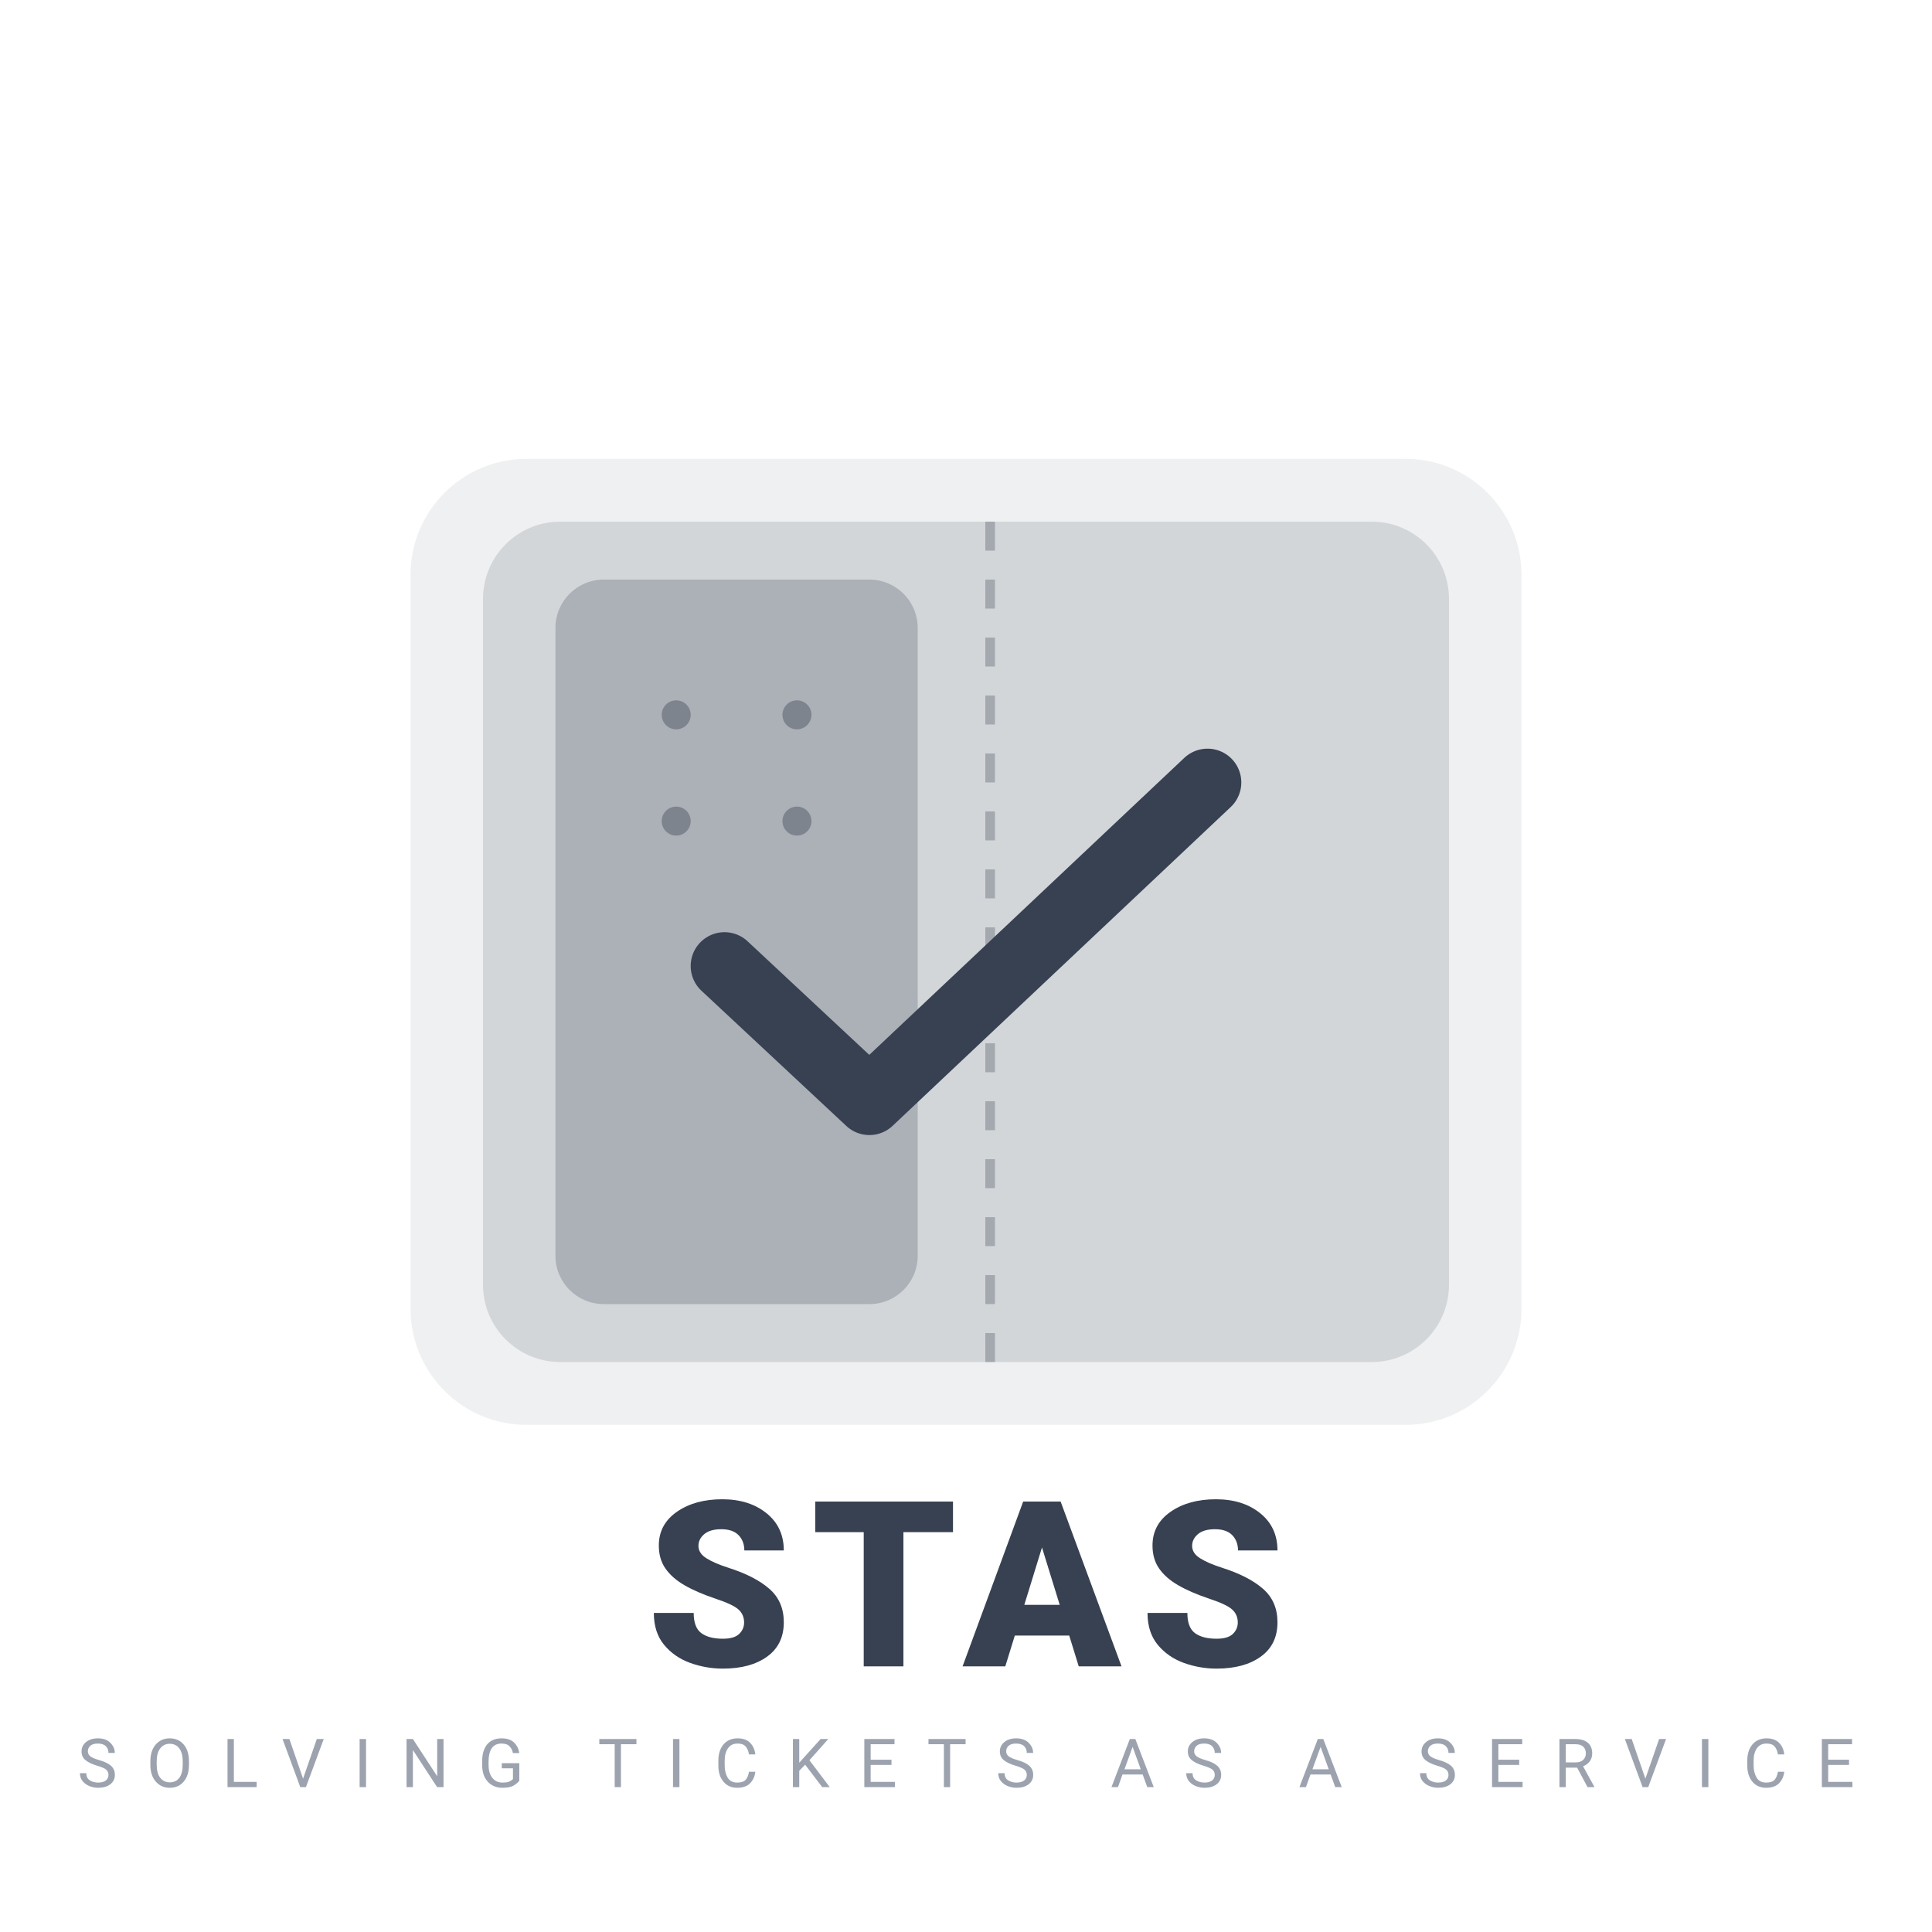
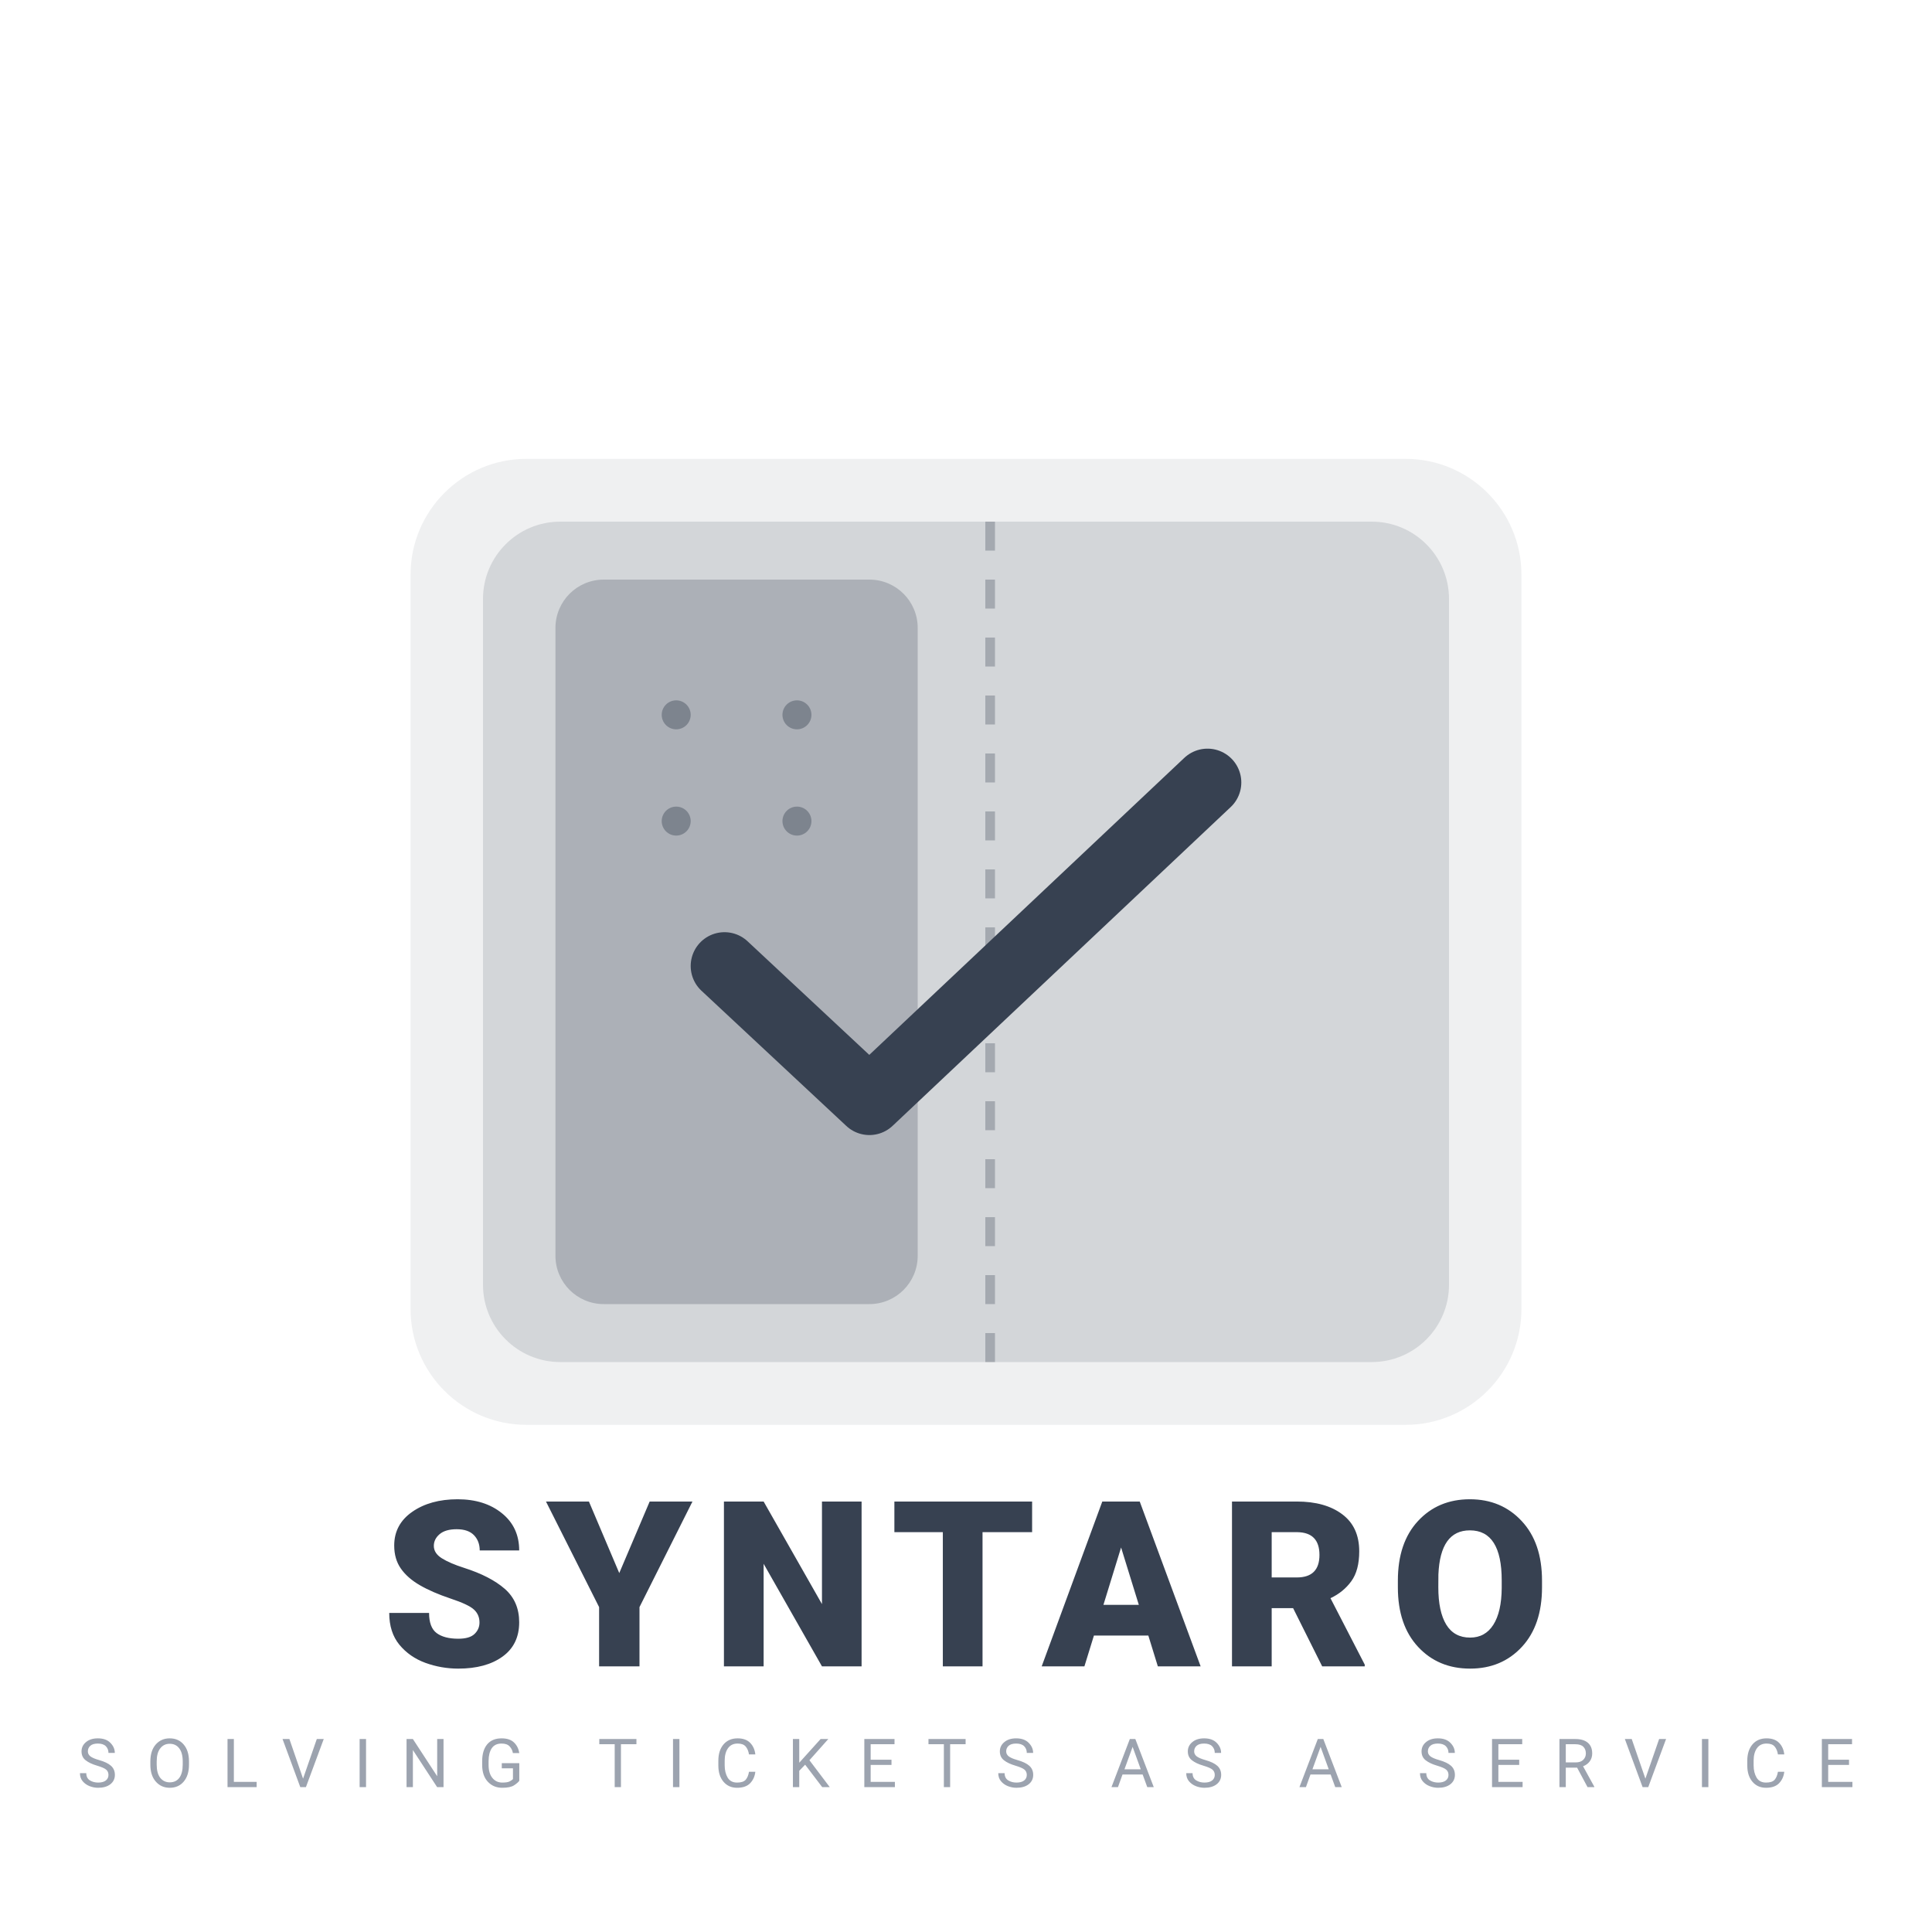
<svg xmlns="http://www.w3.org/2000/svg" viewBox="0 0 400 400" fill="none">
  <rect x="85" y="95" width="230" height="200" rx="24" fill="#374151" opacity="0.08" />
  <rect x="100" y="108" width="200" height="174" rx="16" fill="#374151" opacity="0.15" />
  <line x1="205" y1="108" x2="205" y2="282" stroke="#374151" stroke-width="2" stroke-dasharray="6,6" opacity="0.3" />
  <rect x="115" y="120" width="75" height="150" rx="10" fill="#374151" opacity="0.25" />
  <path d="M150 200 L180 228 L250 162" stroke="#374151" stroke-width="14" stroke-linecap="round" stroke-linejoin="round" fill="none" />
  <circle cx="140" cy="148" r="3" fill="#374151" opacity="0.4" />
  <circle cx="140" cy="170" r="3" fill="#374151" opacity="0.4" />
  <circle cx="165" cy="148" r="3" fill="#374151" opacity="0.4" />
  <circle cx="165" cy="170" r="3" fill="#374151" opacity="0.4" />
-   <text x="200" y="345" text-anchor="middle" font-family="system-ui, -apple-system, 'Segoe UI', Roboto, sans-serif" font-weight="800" font-size="48" fill="#374151" letter-spacing="4">STAS</text>
+   <text x="200" y="345" text-anchor="middle" font-family="system-ui, -apple-system, 'Segoe UI', Roboto, sans-serif" font-weight="800" font-size="48" fill="#374151" letter-spacing="4">SYNTARO</text>
  <text x="200" y="370" text-anchor="middle" font-family="system-ui, -apple-system, 'Segoe UI', Roboto, sans-serif" font-weight="400" font-size="14" fill="#9ca3af" letter-spacing="6">SOLVING TICKETS AS A SERVICE</text>
</svg>
